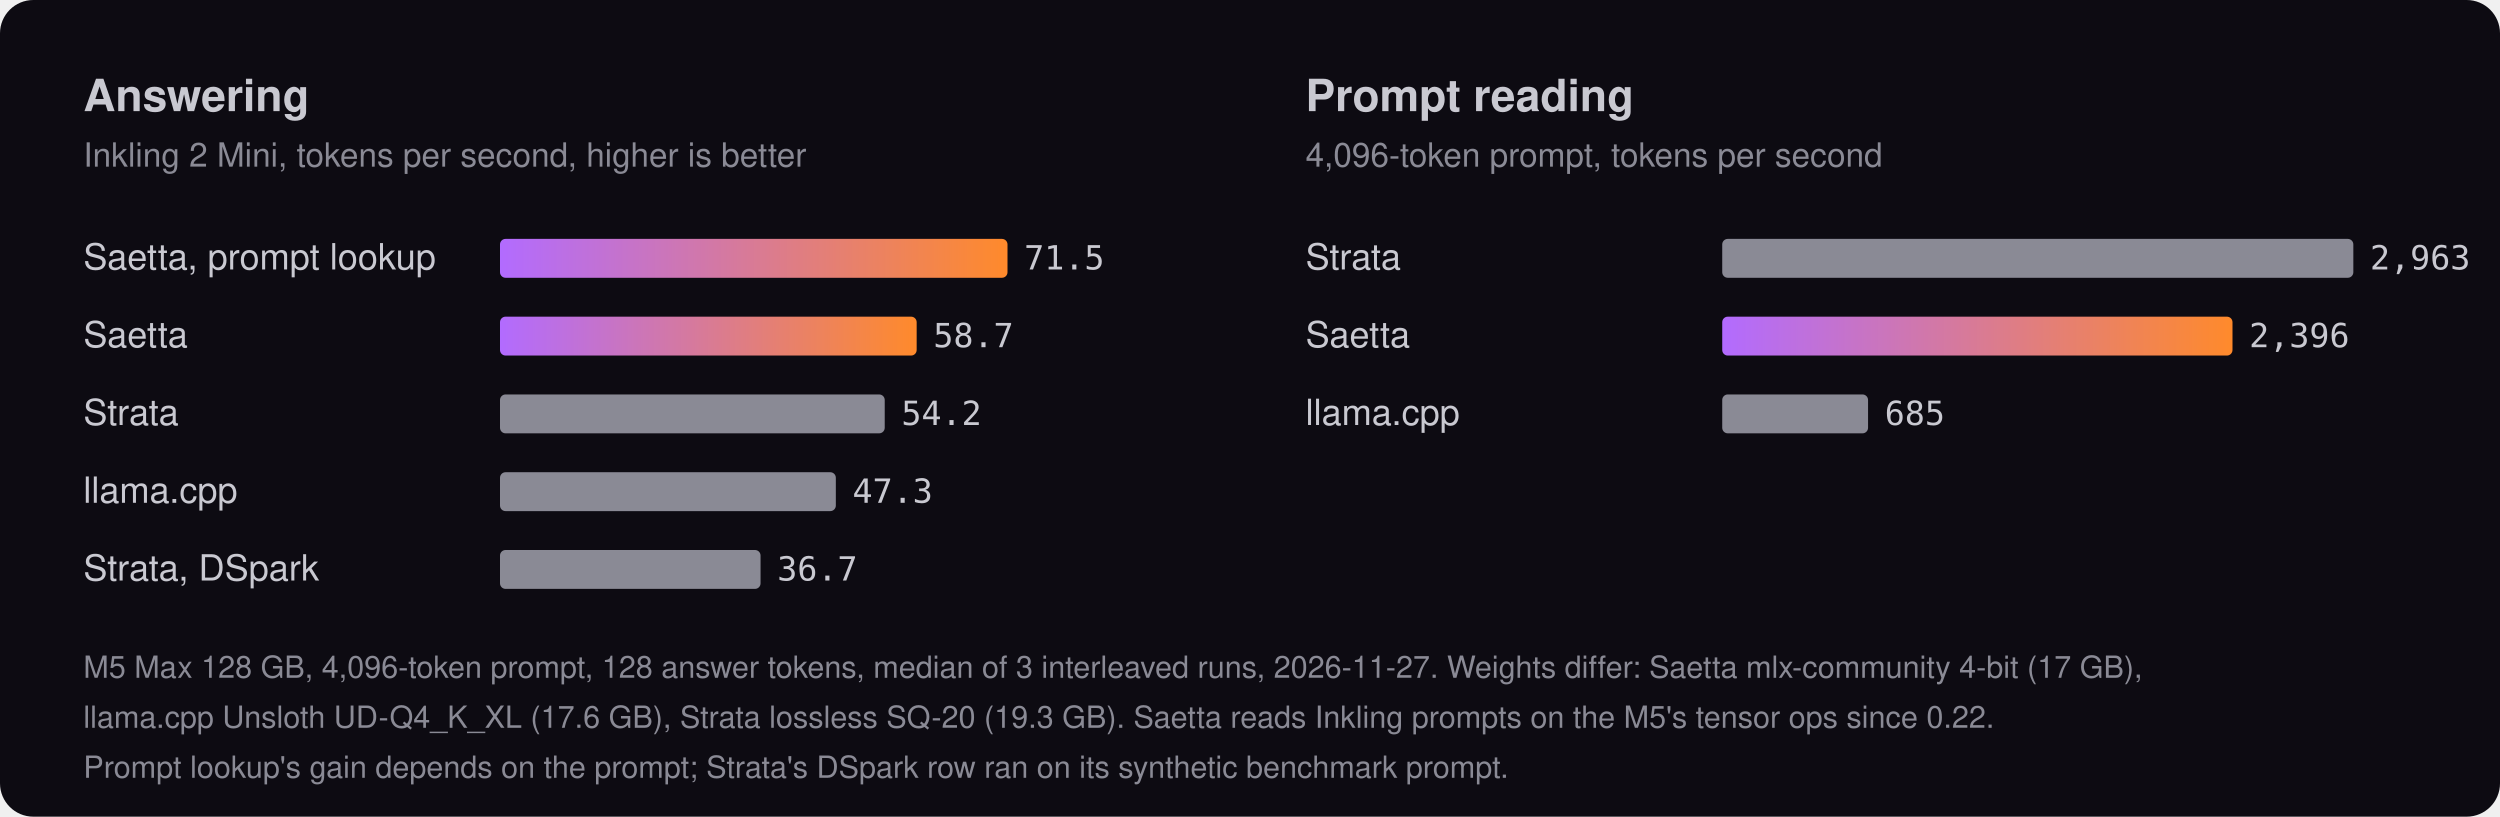
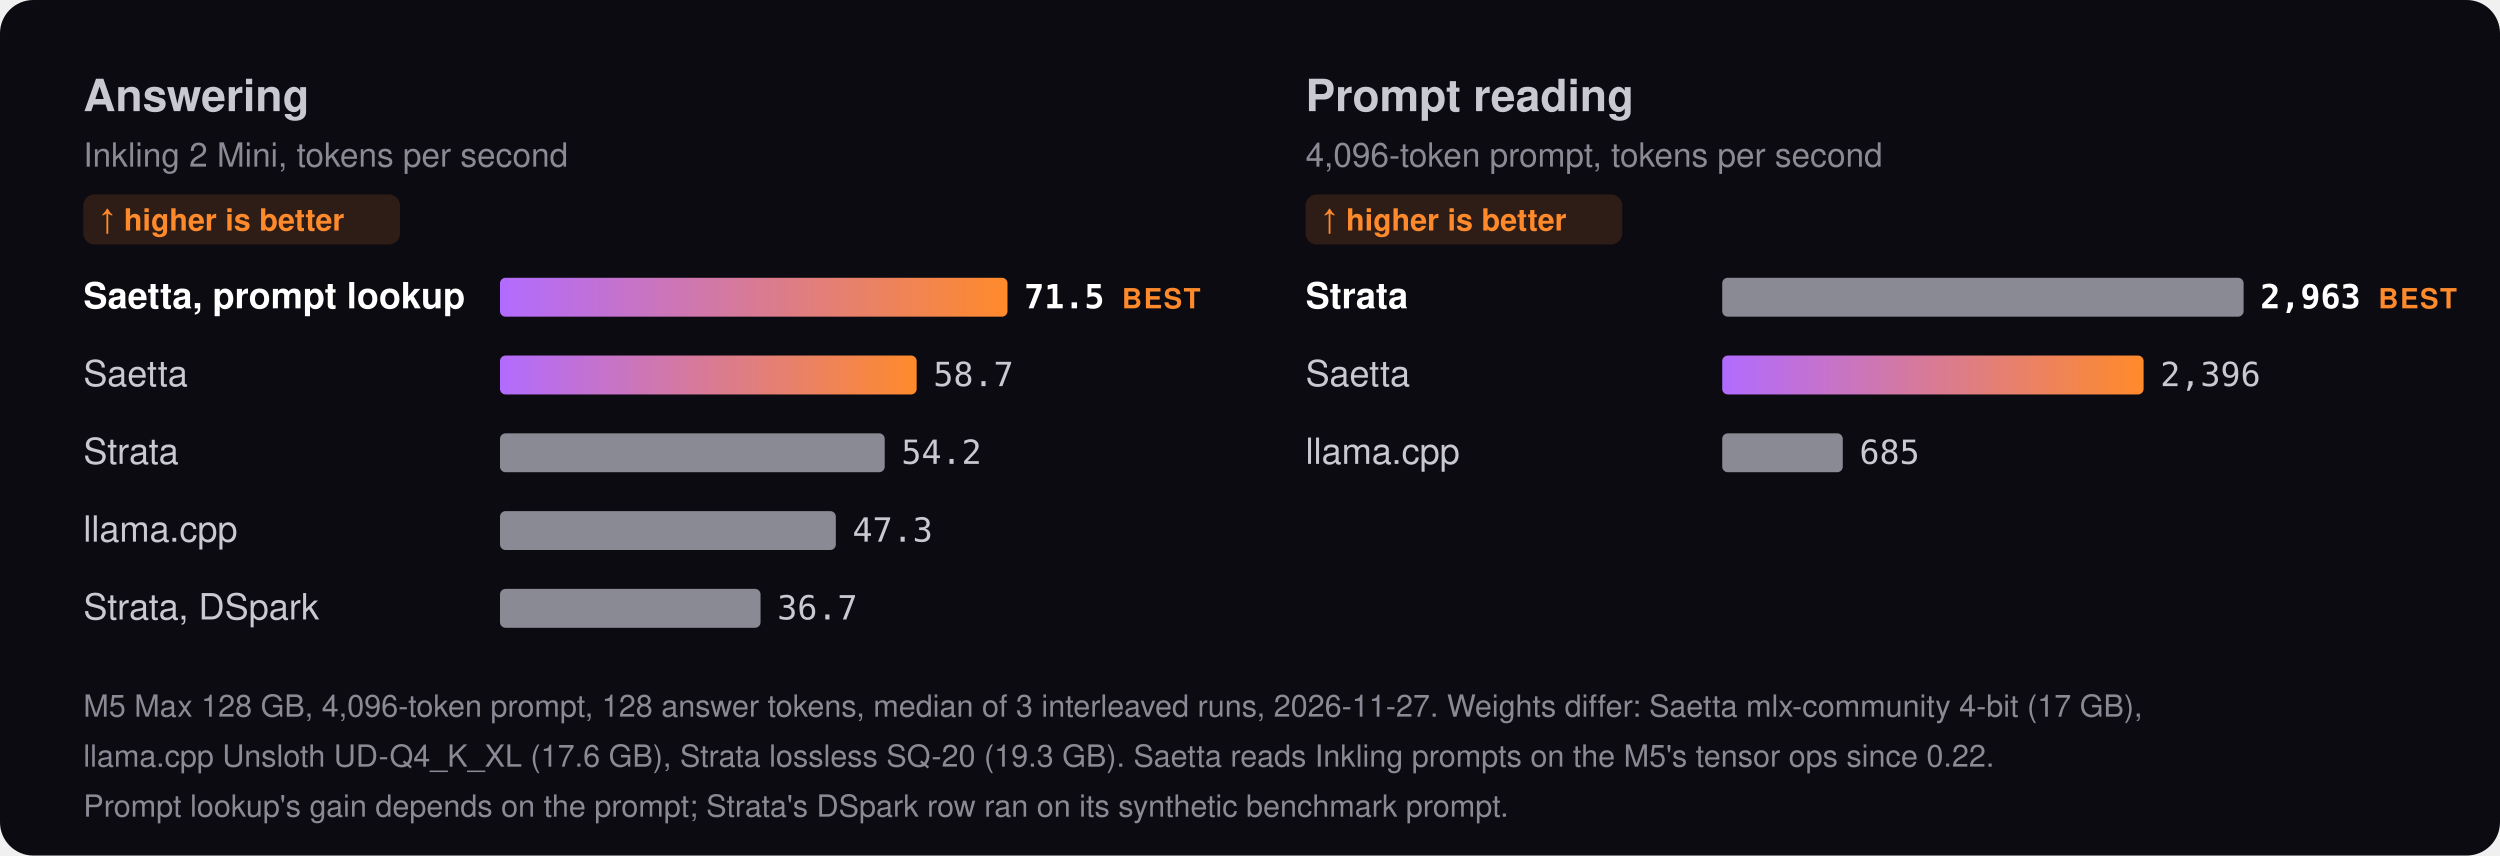
- <svg xmlns="http://www.w3.org/2000/svg" width="900" height="294" viewBox="0 0 900 294" font-family="-apple-system, Segoe UI, Helvetica, Arial, sans-serif">
+ <svg xmlns="http://www.w3.org/2000/svg" width="900" height="308" viewBox="0 0 900 308" font-family="-apple-system, Segoe UI, Helvetica, Arial, sans-serif">
  <defs>
    <linearGradient id="g" x1="0" x2="1">
      <stop offset="0" stop-color="#b26bff" />
      <stop offset="1" stop-color="#ff8a2b" />
    </linearGradient>
-     <style>.t{font-size:16px;font-weight:600;fill:#c9c9d1}.c{font-size:12px;fill:#8a8a95}.n{font-size:13px;fill:#c9c9d1}.v{font-size:12px;fill:#c9c9d1;font-family:ui-monospace,Menlo,monospace}.f{font-size:11px;fill:#8a8a95}</style>
+     <style>.t{font-size:16px;font-weight:600;fill:#c9c9d1}.c{font-size:12px;fill:#8a8a95}.n{font-size:13px;fill:#c9c9d1}.v{font-size:12px;fill:#c9c9d1;font-family:ui-monospace,Menlo,monospace}.f{font-size:11px;fill:#8a8a95}.nw{font-size:13px;font-weight:700;fill:#ffffff}.vw{font-size:12px;font-weight:700;fill:#ffffff;font-family:ui-monospace,Menlo,monospace}.w{font-size:10px;font-weight:700;fill:#ff8a2b;letter-spacing:.06em}.b{font-size:11px;font-weight:700;fill:#ff8a2b}</style>
  </defs>
-   <rect width="900" height="294" rx="12" fill="#0d0b12" />
+   <rect width="900" height="308" rx="12" fill="#0d0b12" />
  <text x="30" y="40" class="t">Answering</text>
-   <text x="30" y="60" class="c">Inkling 2 Mini, tokens per second, higher is better</text>
-   <text x="30" y="97" class="n">Saetta, prompt lookup</text>
-   <rect x="180" y="86" width="182.7" height="14" rx="2" fill="url(#g)" />
-   <text x="368.7" y="97" class="v">71.5</text>
-   <text x="30" y="125" class="n">Saetta</text>
-   <rect x="180" y="114" width="150.0" height="14" rx="2" fill="url(#g)" />
-   <text x="336.0" y="125" class="v">58.7</text>
-   <text x="30" y="153" class="n">Strata</text>
-   <rect x="180" y="142" width="138.5" height="14" rx="2" fill="#8a8a95" />
-   <text x="324.5" y="153" class="v">54.2</text>
-   <text x="30" y="181" class="n">llama.cpp</text>
-   <rect x="180" y="170" width="120.9" height="14" rx="2" fill="#8a8a95" />
-   <text x="306.9" y="181" class="v">47.3</text>
-   <text x="30" y="209" class="n">Strata, DSpark</text>
-   <rect x="180" y="198" width="93.8" height="14" rx="2" fill="#8a8a95" />
-   <text x="279.8" y="209" class="v">36.7</text>
+   <text x="30" y="60" class="c">Inkling 2 Mini, tokens per second</text>
+   <rect x="30" y="70" width="114" height="18" rx="4" fill="#ff8a2b" fill-opacity="0.14" />
+   <text x="36" y="83" class="b">↑ higher is better</text>
+   <text x="30" y="111" class="nw">Saetta, prompt lookup</text>
+   <rect x="180" y="100" width="182.7" height="14" rx="2" fill="url(#g)" />
+   <text x="368.7" y="111" class="vw">71.5</text>
+   <text x="403.9" y="111" class="w">BEST</text>
+   <text x="30" y="139" class="n">Saetta</text>
+   <rect x="180" y="128" width="150.0" height="14" rx="2" fill="url(#g)" />
+   <text x="336.0" y="139" class="v">58.7</text>
+   <text x="30" y="167" class="n">Strata</text>
+   <rect x="180" y="156" width="138.5" height="14" rx="2" fill="#8a8a95" />
+   <text x="324.5" y="167" class="v">54.2</text>
+   <text x="30" y="195" class="n">llama.cpp</text>
+   <rect x="180" y="184" width="120.9" height="14" rx="2" fill="#8a8a95" />
+   <text x="306.9" y="195" class="v">47.3</text>
+   <text x="30" y="223" class="n">Strata, DSpark</text>
+   <rect x="180" y="212" width="93.8" height="14" rx="2" fill="#8a8a95" />
+   <text x="279.8" y="223" class="v">36.7</text>
  <text x="470" y="40" class="t">Prompt reading</text>
  <text x="470" y="60" class="c">4,096-token prompt, tokens per second</text>
-   <text x="470" y="97" class="n">Strata</text>
-   <rect x="620" y="86" width="227.2" height="14" rx="2" fill="#8a8a95" />
-   <text x="853.2" y="97" class="v">2,963</text>
-   <text x="470" y="125" class="n">Saetta</text>
-   <rect x="620" y="114" width="183.7" height="14" rx="2" fill="url(#g)" />
-   <text x="809.7" y="125" class="v">2,396</text>
-   <text x="470" y="153" class="n">llama.cpp</text>
-   <rect x="620" y="142" width="52.5" height="14" rx="2" fill="#8a8a95" />
-   <text x="678.5" y="153" class="v">685</text>
-   <text x="30" y="244" class="f">M5 Max 128 GB, 4,096-token prompt, 128 answer tokens, median of 3 interleaved runs, 2026-11-27. Weights differ: Saetta mlx-community 4-bit (17 GB),</text>
-   <text x="30" y="262" class="f">llama.cpp Unsloth UD-Q4_K_XL (17.6 GB), Strata lossless SQ-20 (19.3 GB). Saetta reads Inkling prompts on the M5's tensor ops since 0.22.</text>
-   <text x="30" y="280" class="f">Prompt lookup's gain depends on the prompt; Strata's DSpark row ran on its synthetic benchmark prompt.</text>
+   <rect x="470" y="70" width="114" height="18" rx="4" fill="#ff8a2b" fill-opacity="0.14" />
+   <text x="476" y="83" class="b">↑ higher is better</text>
+   <text x="470" y="111" class="nw">Strata</text>
+   <rect x="620" y="100" width="187.7" height="14" rx="2" fill="#8a8a95" />
+   <text x="813.7" y="111" class="vw">2,963</text>
+   <text x="856.2" y="111" class="w">BEST</text>
+   <text x="470" y="139" class="n">Saetta</text>
+   <rect x="620" y="128" width="151.7" height="14" rx="2" fill="url(#g)" />
+   <text x="777.7" y="139" class="v">2,396</text>
+   <text x="470" y="167" class="n">llama.cpp</text>
+   <rect x="620" y="156" width="43.4" height="14" rx="2" fill="#8a8a95" />
+   <text x="669.4" y="167" class="v">685</text>
+   <text x="30" y="258" class="f">M5 Max 128 GB, 4,096-token prompt, 128 answer tokens, median of 3 interleaved runs, 2026-11-27. Weights differ: Saetta mlx-community 4-bit (17 GB),</text>
+   <text x="30" y="276" class="f">llama.cpp Unsloth UD-Q4_K_XL (17.6 GB), Strata lossless SQ-20 (19.3 GB). Saetta reads Inkling prompts on the M5's tensor ops since 0.22.</text>
+   <text x="30" y="294" class="f">Prompt lookup's gain depends on the prompt; Strata's DSpark row ran on its synthetic benchmark prompt.</text>
</svg>
